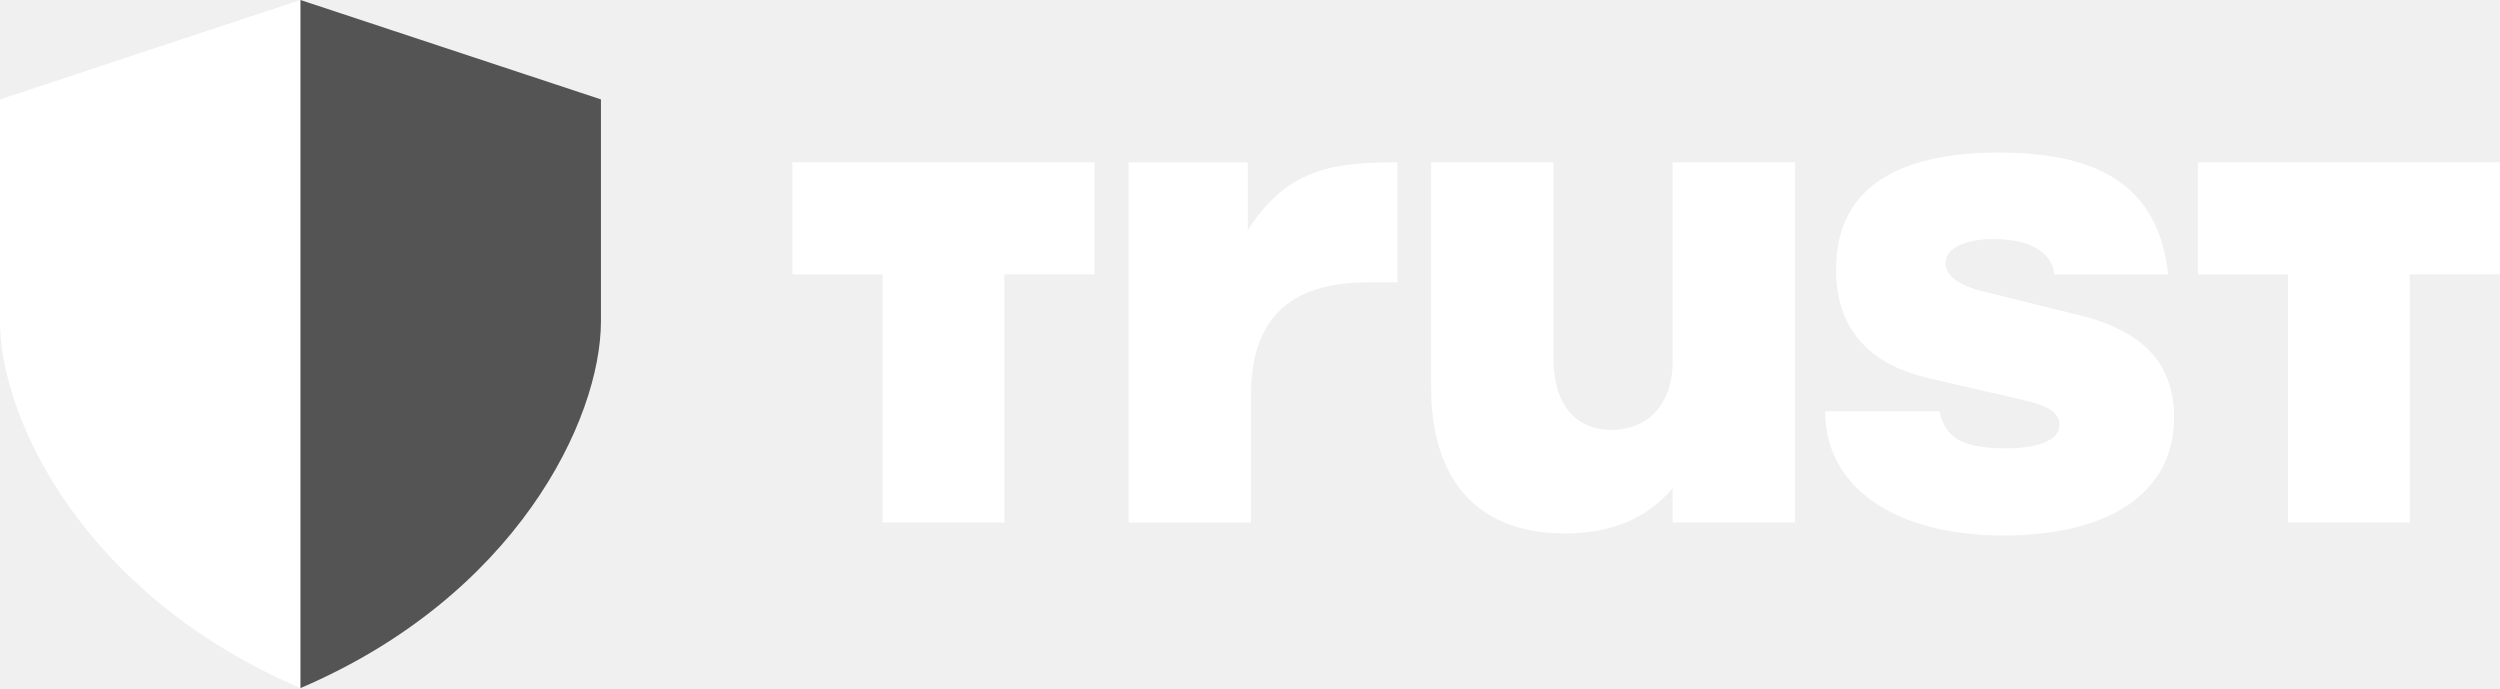
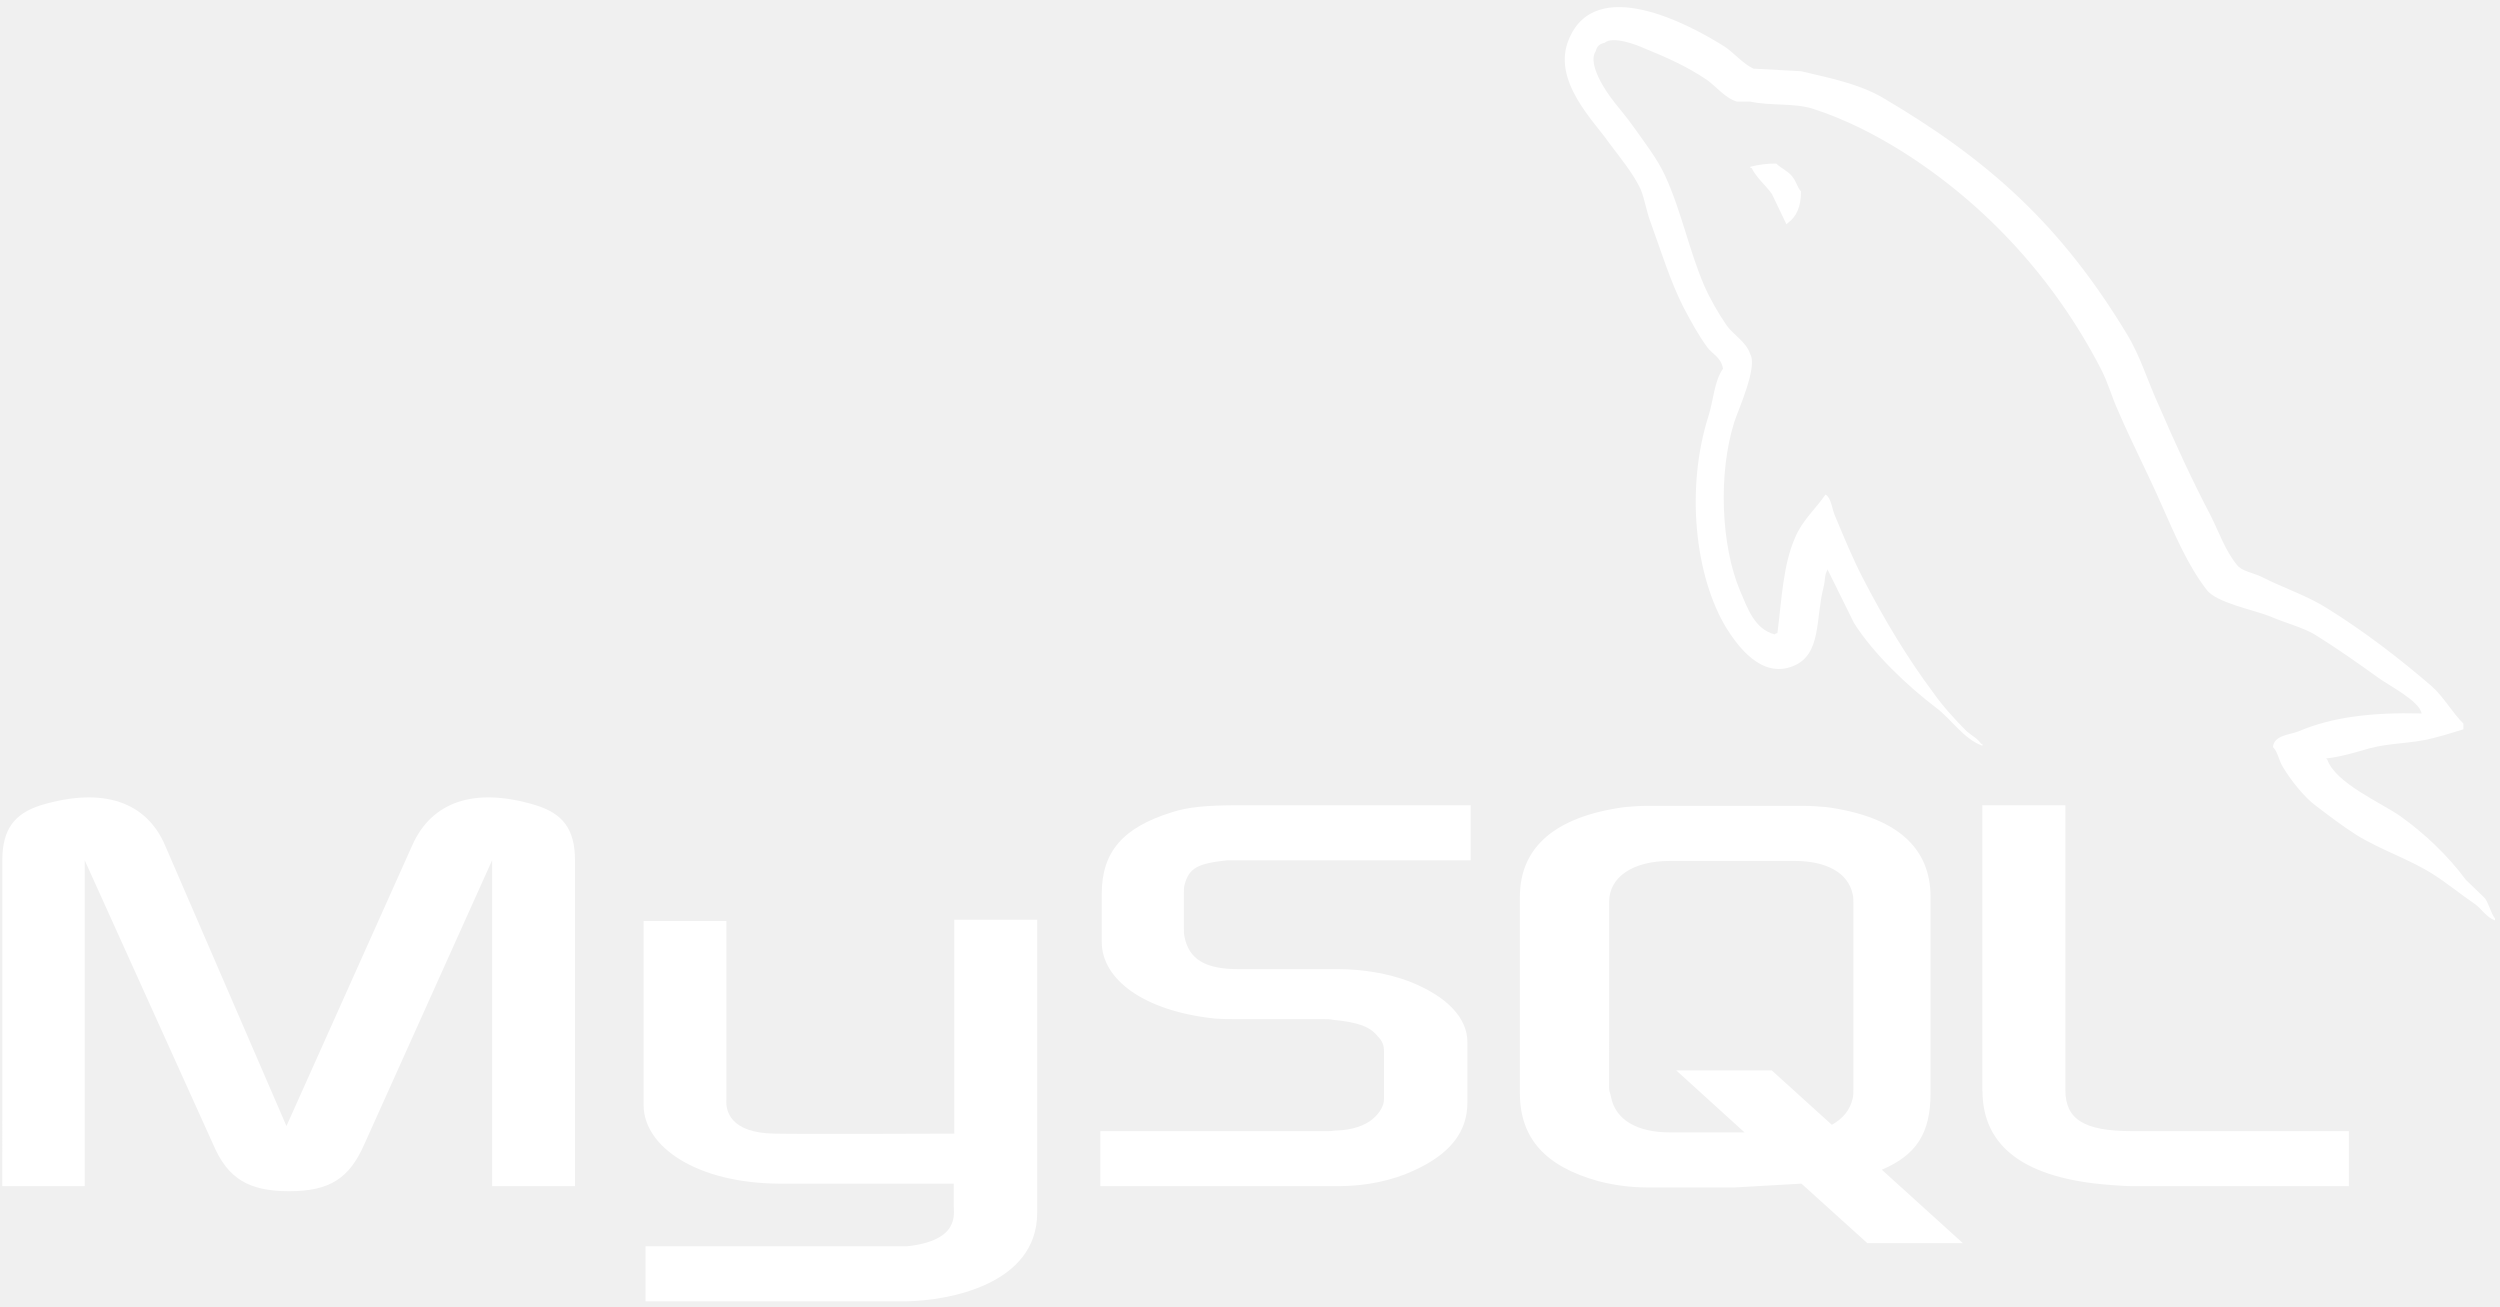
- <svg xmlns="http://www.w3.org/2000/svg" width="109" height="30" viewBox="0 0 109 30" fill="none">
-   <path d="M0 4.334L13.1 0V30C3.743 26 0 18.333 0 14V4.334Z" fill="white" />
-   <path d="M26.201 4.334L13.101 0V30C22.458 26 26.201 18.333 26.201 14V4.334Z" fill="#545454" />
-   <path d="M49.206 7.077H54.401V10.039C56.103 7.377 58.062 7.077 60.93 7.077V12.311H59.624C56.188 12.311 54.543 13.957 54.543 17.217V22.781H49.206V7.077Z" fill="white" />
-   <path d="M78.265 22.78H72.929V21.283C71.763 22.659 70.175 23.257 68.218 23.257C64.499 23.257 62.397 21.014 62.397 16.887V7.076H67.733V15.662C67.733 17.605 68.67 18.741 70.259 18.741C71.848 18.741 72.928 17.633 72.928 15.75V7.076H78.264V22.78H78.265Z" fill="white" />
-   <path d="M79.569 17.932H84.567C84.794 19.069 85.561 19.547 87.404 19.547C88.91 19.547 89.79 19.189 89.79 18.531C89.79 18.021 89.363 17.692 88.144 17.423L84.113 16.495C81.416 15.869 80.053 14.283 80.053 11.739C80.053 8.387 82.466 6.653 87.15 6.653C91.834 6.653 94.133 8.343 94.532 11.964H89.565C89.48 11.008 88.513 10.423 86.925 10.423C85.648 10.423 84.826 10.841 84.826 11.47C84.826 12.008 85.364 12.427 86.445 12.698L90.674 13.746C93.455 14.432 94.791 15.87 94.791 18.202C94.791 21.433 92.037 23.348 87.355 23.348C82.674 23.348 79.577 21.284 79.577 17.932H79.569Z" fill="white" />
-   <path d="M109 11.96V7.076H95.828V11.963H99.759V22.78H105.068V11.96H109Z" fill="white" />
-   <path d="M47.72 11.96V7.076H34.55V11.963H38.48V22.78H43.79V11.96H47.72Z" fill="white" />
+ <svg xmlns="http://www.w3.org/2000/svg" width="310" height="162" viewBox="0 0 310 162" fill="none">
+   <path fill-rule="evenodd" clip-rule="evenodd" d="M0.303 147.084H10.503V106.675L26.433 141.907C28.237 146.142 30.83 147.71 35.849 147.71C40.868 147.71 43.306 146.14 45.17 141.907L61.021 106.675V147.084H71.3V106.675C71.3 102.753 69.73 100.866 66.434 99.846C58.666 97.493 53.487 99.533 51.134 104.788L35.52 139.627L20.453 104.788C18.178 99.533 12.919 97.493 5.074 99.846C1.856 100.866 0.287 102.752 0.287 106.675L0.285 147.084H0.303ZM79.791 114.208H90.071V136.414C89.993 137.668 90.463 140.494 96.05 140.57C98.952 140.649 118.178 140.57 118.333 140.57V114.049H128.612V150.38C128.612 159.325 117.532 161.284 112.369 161.365H80.044V154.541H112.452C119.043 153.834 118.259 150.54 118.259 149.441V146.771H96.522C86.399 146.692 79.884 142.22 79.809 137.12V114.204L79.791 114.208ZM300.283 88.469C294.008 88.311 289.14 88.941 285.06 90.668C283.885 91.143 282 91.143 281.845 92.63C282.473 93.255 282.549 94.276 283.099 95.142C284.04 96.712 285.69 98.828 287.179 99.925C288.829 101.183 290.477 102.437 292.2 103.536C295.261 105.418 298.713 106.517 301.694 108.4C303.421 109.5 305.146 110.912 306.873 112.09C307.752 112.718 308.285 113.74 309.384 114.13V113.893C308.836 113.189 308.677 112.169 308.131 111.381C307.344 110.599 306.56 109.89 305.774 109.107C303.5 106.047 300.674 103.378 297.614 101.183C295.102 99.456 289.612 97.103 288.592 94.201L288.437 94.043C290.16 93.884 292.2 93.257 293.85 92.785C296.52 92.082 298.95 92.237 301.694 91.531C302.951 91.215 304.205 90.824 305.463 90.432V89.729C304.05 88.316 303.03 86.433 301.541 85.1C297.54 81.647 293.143 78.273 288.592 75.448C286.159 73.879 283.02 72.858 280.431 71.526C279.487 71.055 277.92 70.819 277.371 70.035C275.956 68.311 275.173 66.034 274.153 63.992C271.879 59.676 269.681 54.891 267.72 50.34C266.307 47.279 265.442 44.219 263.719 41.395C255.636 28.055 246.846 19.974 233.35 12.048C230.448 10.4 226.996 9.691 223.325 8.83L217.441 8.513C216.183 7.964 214.93 6.473 213.83 5.766C209.358 2.941 197.823 -3.179 194.525 4.904C192.406 10.004 197.665 15.025 199.45 17.616C200.786 19.42 202.51 21.46 203.454 23.5C203.982 24.834 204.158 26.247 204.708 27.66C205.962 31.112 207.14 34.958 208.788 38.176C209.668 39.824 210.591 41.553 211.69 43.043C212.318 43.904 213.417 44.298 213.651 45.711C212.552 47.281 212.476 49.633 211.848 51.597C209.022 60.464 210.121 71.449 214.122 77.96C215.38 79.921 218.343 84.238 222.363 82.588C225.895 81.176 225.107 76.704 226.127 72.78C226.364 71.839 226.206 71.212 226.676 70.582V70.74L229.894 77.252C232.326 81.097 236.565 85.1 240.094 87.769C241.976 89.182 243.468 91.616 245.821 92.477V92.24H245.666C245.195 91.537 244.488 91.22 243.86 90.671C242.448 89.259 240.879 87.532 239.78 85.963C236.486 81.57 233.584 76.704 230.993 71.683C229.736 69.251 228.637 66.583 227.62 64.15C227.145 63.208 227.145 61.794 226.363 61.326C225.184 63.05 223.461 64.544 222.594 66.662C221.103 70.035 220.948 74.194 220.399 78.51C220.082 78.589 220.223 78.51 220.082 78.668C217.575 78.042 216.709 75.45 215.768 73.255C213.415 67.684 213.021 58.739 215.061 52.304C215.61 50.656 217.967 45.477 217.026 43.908C216.551 42.417 214.986 41.555 214.121 40.377C213.101 38.885 212.005 37.004 211.298 35.356C209.416 30.959 208.475 26.096 206.433 21.701C205.489 19.661 203.843 17.542 202.508 15.66C201.017 13.541 199.372 12.05 198.194 9.54C197.802 8.678 197.253 7.264 197.881 6.322C198.036 5.694 198.352 5.46 198.977 5.302C199.997 4.44 202.902 5.537 203.922 6.005C206.824 7.183 209.256 8.281 211.688 9.927C212.787 10.711 213.966 12.203 215.378 12.597H217.028C219.539 13.145 222.362 12.755 224.713 13.458C228.872 14.795 232.638 16.754 236.014 18.875C246.292 25.387 254.769 34.647 260.495 45.712C261.436 47.517 261.828 49.165 262.693 51.048C264.343 54.895 266.383 58.816 268.027 62.585C269.677 66.273 271.246 70.042 273.599 73.102C274.777 74.75 279.483 75.612 281.601 76.475C283.171 77.179 285.602 77.812 287.018 78.674C289.684 80.321 292.352 82.205 294.861 84.009C296.115 84.948 300.041 86.911 300.275 88.476L300.283 88.469ZM220.264 20.282C219.18 20.272 218.099 20.404 217.049 20.674V20.832H217.204C217.831 22.088 218.931 22.952 219.715 24.051L221.521 27.818L221.676 27.66C222.775 26.875 223.325 25.62 223.325 23.738C222.854 23.189 222.777 22.639 222.385 22.09C221.913 21.306 220.893 20.912 220.264 20.285V20.282Z" fill="white" />
+   <path fill-rule="evenodd" clip-rule="evenodd" d="M136.445 147.084H165.948C169.4 147.084 172.698 146.381 175.364 145.123C179.836 143.083 181.956 140.34 181.956 136.729V129.197C181.956 126.295 179.523 123.546 174.661 121.664C172.149 120.723 169.01 120.173 165.95 120.173H153.551C149.392 120.173 147.431 118.915 146.881 116.172C146.803 115.859 146.803 115.544 146.803 115.231V110.6C146.803 110.363 146.803 110.052 146.881 109.739C147.429 107.619 148.528 107.069 152.157 106.679H182.365V99.85H153.646C149.487 99.85 147.29 100.087 145.328 100.715C139.285 102.597 136.617 105.579 136.617 110.834V116.801C136.617 121.427 141.796 125.354 150.584 126.295C151.525 126.374 152.545 126.374 153.565 126.374H164.16C164.552 126.374 164.942 126.374 165.255 126.453C168.474 126.766 169.886 127.315 170.827 128.49C171.455 129.117 171.613 129.668 171.613 130.375V136.337C171.613 137.04 171.141 137.986 170.201 138.769C169.26 139.552 167.765 140.102 165.804 140.181C165.412 140.181 165.18 140.26 164.784 140.26H136.445V147.084ZM245.825 135.238C245.825 142.22 251.101 146.141 261.601 146.929C262.621 147.008 263.562 147.084 264.582 147.084H291.261V140.26H264.348C258.381 140.26 256.107 138.769 256.107 135.16V99.85H245.806V135.239L245.825 135.238ZM188.466 135.549V111.226C188.466 105.027 192.859 101.258 201.415 100.084C202.356 100.004 203.297 99.925 204.159 99.925H223.617C224.637 99.925 225.502 100.004 226.522 100.084C235.075 101.258 239.389 105.025 239.389 111.226V135.549C239.389 140.57 237.586 143.24 233.346 145.046L243.388 154.145H231.541L223.381 146.771L215.14 147.242H204.155C202.143 147.232 200.139 146.969 198.192 146.46C191.685 144.652 188.466 141.201 188.466 135.549ZM199.528 135.004C199.528 135.317 199.704 135.628 199.766 136.024C200.314 138.846 202.981 140.417 207.061 140.417H216.322L207.849 132.726H219.695L227.148 139.476C228.564 138.69 229.426 137.591 229.739 136.179C229.818 135.866 229.818 135.475 229.818 135.159V111.853C229.818 111.54 229.818 111.228 229.739 110.912C229.19 108.246 226.524 106.756 222.521 106.756H207.062C202.511 106.756 199.53 108.717 199.53 111.853L199.528 135.004Z" fill="white" />
</svg>
